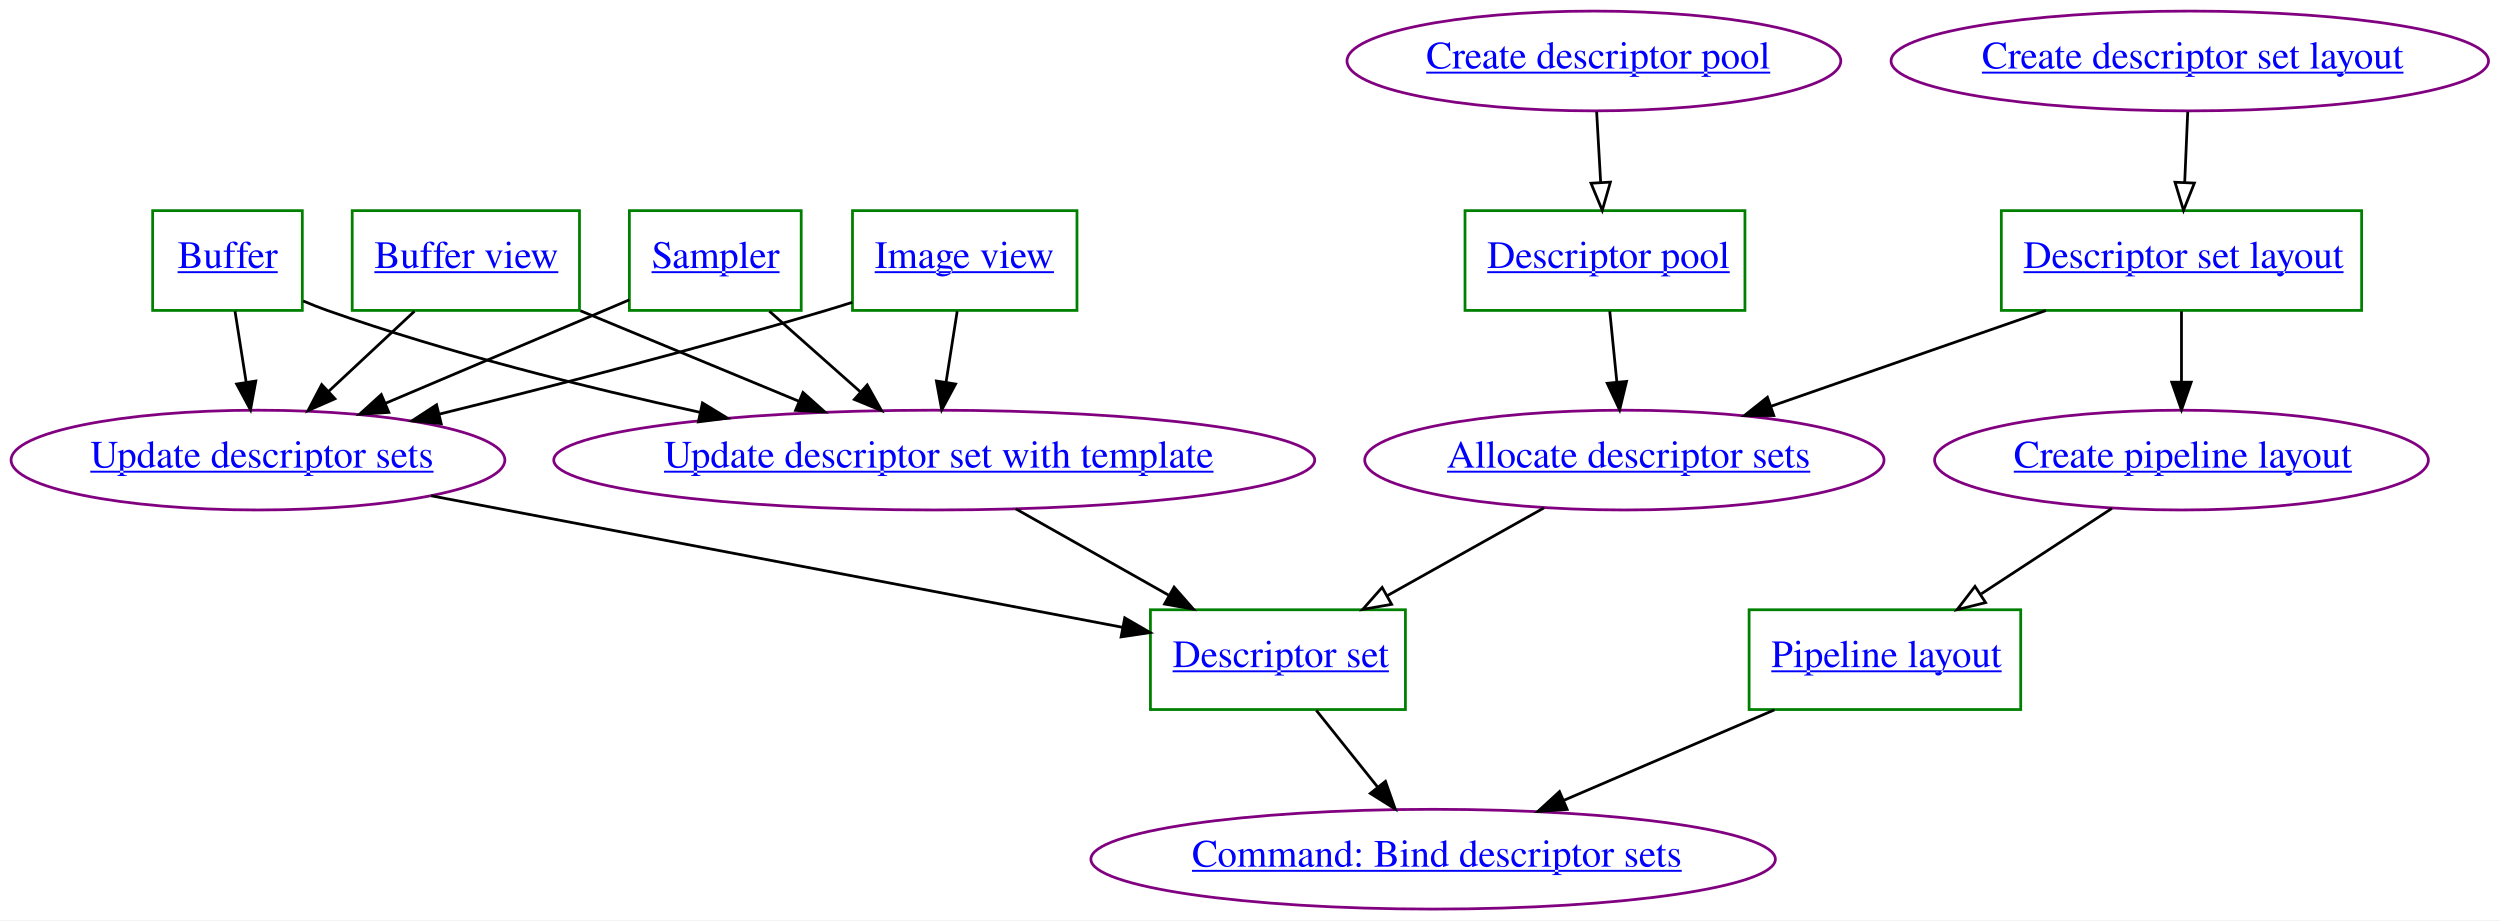
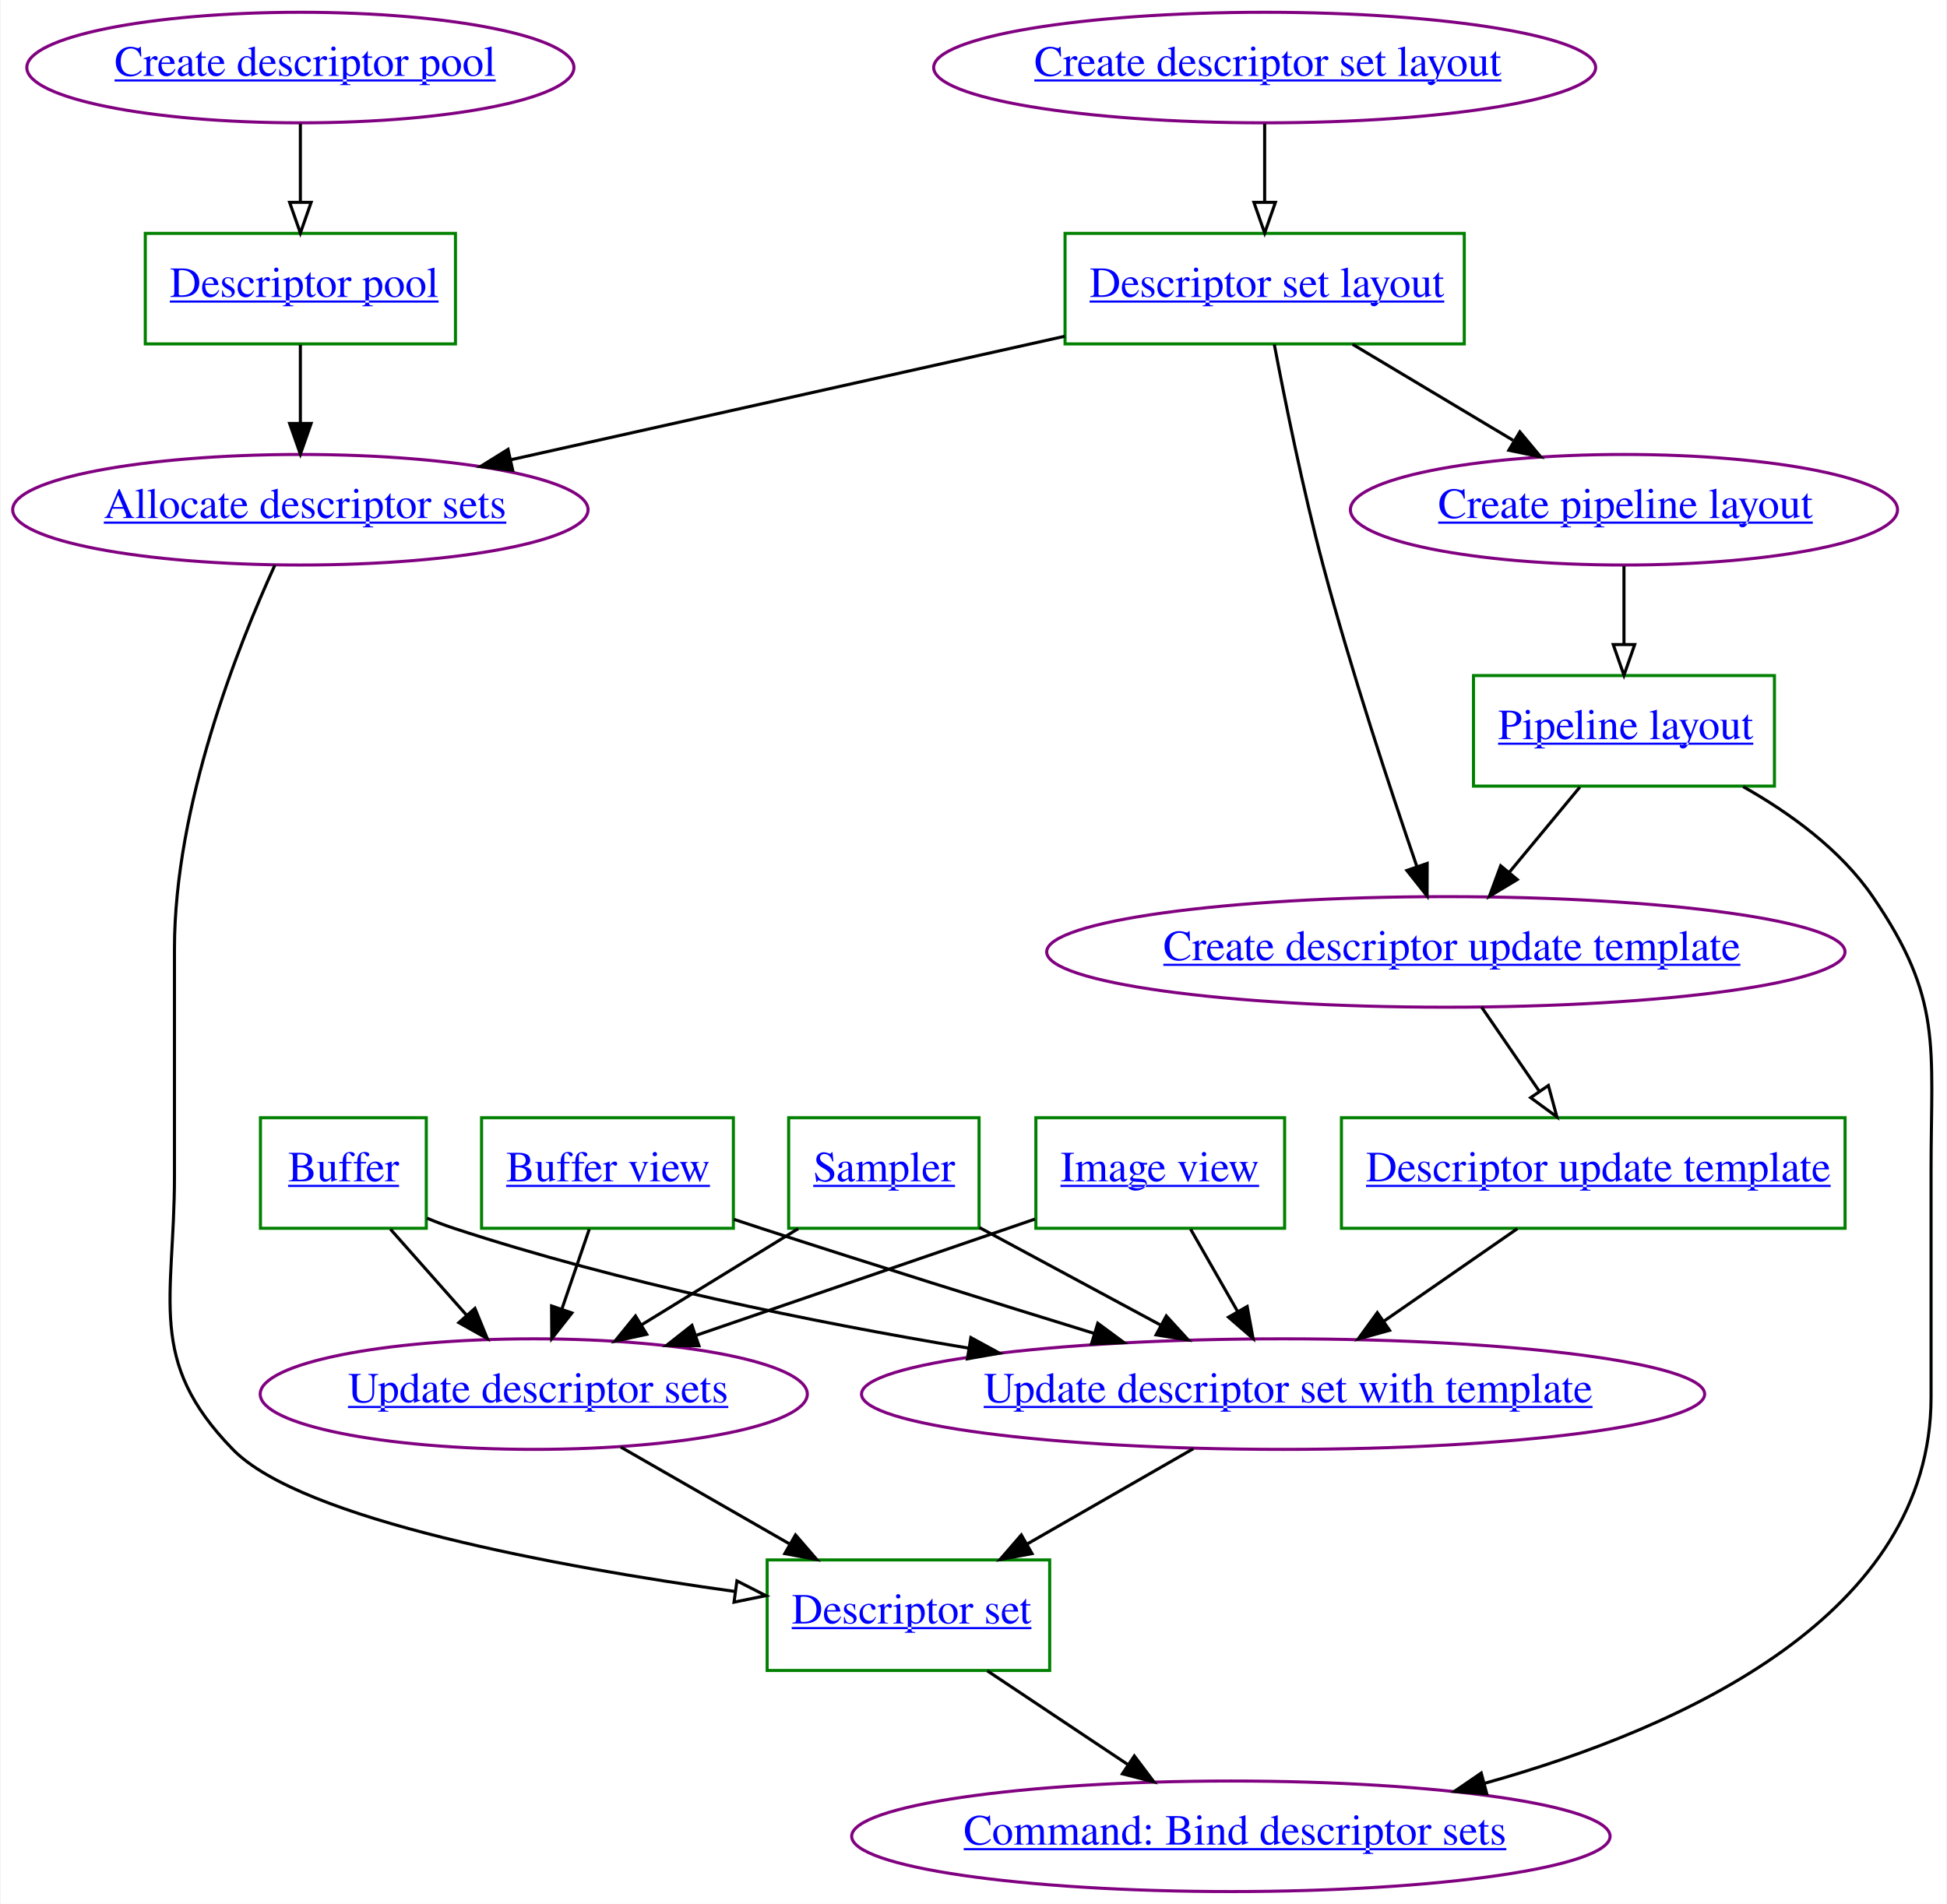
- <svg xmlns="http://www.w3.org/2000/svg" xmlns:xlink="http://www.w3.org/1999/xlink" width="902pt" height="332pt" viewBox="0.00 0.00 901.93 332.00">
-   <g id="graph0" class="graph" transform="scale(1 1) rotate(0) translate(4 328)">
-     <polygon fill="white" stroke="transparent" points="-4,4 -4,-328 897.93,-328 897.93,4 -4,4" />
+ <svg xmlns="http://www.w3.org/2000/svg" xmlns:xlink="http://www.w3.org/1999/xlink" width="634pt" height="620pt" viewBox="0.00 0.00 633.56 620.00">
+   <g id="graph0" class="graph" transform="scale(1 1) rotate(0) translate(4 616)">
+     <polygon fill="white" stroke="transparent" points="-4,4 -4,-616 629.56,-616 629.56,4 -4,4" />
    <g id="node1" class="node">
      <g id="a_node1">
        <a xlink:href="https://www.khronos.org/registry/vulkan/specs/1.2-extensions/man/html/VkDescriptorSet.html" xlink:title="VkDescriptorSet">
-           <polygon fill="none" stroke="green" points="503.04,-108 411.04,-108 411.04,-72 503.04,-72 503.04,-108" />
-           <text text-anchor="start" x="419.04" y="-87.3" font-family="Times,serif" text-decoration="underline" font-size="14.00" fill="blue">Descriptor set</text>
-         </a>
-       </g>
-     </g>
-     <g id="node15" class="node">
-       <g id="a_node15">
+           <polygon fill="none" stroke="green" points="337.59,-108 245.59,-108 245.59,-72 337.59,-72 337.59,-108" />
+           <text text-anchor="start" x="253.59" y="-87.3" font-family="Times,serif" text-decoration="underline" font-size="14.00" fill="blue">Descriptor set</text>
+         </a>
+       </g>
+     </g>
+     <g id="node17" class="node">
+       <g id="a_node17">
        <a xlink:href="https://www.khronos.org/registry/vulkan/specs/1.2-extensions/man/html/vkCmdBindDescriptorSets.html" xlink:title="vkCmdBindDescriptorSets()">
-           <ellipse fill="none" stroke="purple" cx="513.04" cy="-18" rx="123.48" ry="18" />
-           <text text-anchor="start" x="426.04" y="-15.3" font-family="Times,serif" text-decoration="underline" font-size="14.00" fill="blue">Command: Bind descriptor sets</text>
-         </a>
-       </g>
-     </g>
-     <g id="edge19" class="edge">
-       <path fill="none" stroke="black" d="M470.88,-71.7C477.53,-63.39 485.62,-53.28 492.93,-44.14" />
-       <polygon fill="black" stroke="black" points="495.84,-46.1 499.36,-36.1 490.38,-41.73 495.84,-46.1" />
+           <ellipse fill="none" stroke="purple" cx="396.59" cy="-18" rx="123.48" ry="18" />
+           <text text-anchor="start" x="309.59" y="-15.3" font-family="Times,serif" text-decoration="underline" font-size="14.00" fill="blue">Command: Bind descriptor sets</text>
+         </a>
+       </g>
+     </g>
+     <g id="edge23" class="edge">
+       <path fill="none" stroke="black" d="M317.28,-71.88C331.08,-62.67 348.27,-51.22 363.11,-41.32" />
+       <polygon fill="black" stroke="black" points="365.15,-44.16 371.53,-35.71 361.27,-38.34 365.15,-44.16" />
    </g>
    <g id="node2" class="node">
      <g id="a_node2">
        <a xlink:href="https://www.khronos.org/registry/vulkan/specs/1.2-extensions/man/html/VkDescriptorPool.html" xlink:title="VkDescriptorPool">
-           <polygon fill="none" stroke="green" points="625.54,-252 524.54,-252 524.54,-216 625.54,-216 625.54,-252" />
-           <text text-anchor="start" x="532.54" y="-231.3" font-family="Times,serif" text-decoration="underline" font-size="14.00" fill="blue">Descriptor pool</text>
-         </a>
-       </g>
-     </g>
-     <g id="node10" class="node">
-       <g id="a_node10">
+           <polygon fill="none" stroke="green" points="144.09,-540 43.09,-540 43.09,-504 144.09,-504 144.09,-540" />
+           <text text-anchor="start" x="51.09" y="-519.3" font-family="Times,serif" text-decoration="underline" font-size="14.00" fill="blue">Descriptor pool</text>
+         </a>
+       </g>
+     </g>
+     <g id="node11" class="node">
+       <g id="a_node11">
        <a xlink:href="https://www.khronos.org/registry/vulkan/specs/1.2-extensions/man/html/vkAllocateDescriptorSets.html" xlink:title="vkAllocateDescriptorSets()">
-           <ellipse fill="none" stroke="purple" cx="582.04" cy="-162" rx="93.68" ry="18" />
-           <text text-anchor="start" x="518.04" y="-159.3" font-family="Times,serif" text-decoration="underline" font-size="14.00" fill="blue">Allocate descriptor sets</text>
+           <ellipse fill="none" stroke="purple" cx="93.59" cy="-450" rx="93.68" ry="18" />
+           <text text-anchor="start" x="29.59" y="-447.3" font-family="Times,serif" text-decoration="underline" font-size="14.00" fill="blue">Allocate descriptor sets</text>
        </a>
      </g>
    </g>
    <g id="edge2" class="edge">
-       <path fill="none" stroke="black" d="M576.77,-215.7C577.54,-207.98 578.47,-198.71 579.33,-190.11" />
-       <polygon fill="black" stroke="black" points="582.82,-190.4 580.33,-180.1 575.85,-189.71 582.82,-190.4" />
+       <path fill="none" stroke="black" d="M93.59,-503.7C93.59,-495.98 93.59,-486.71 93.59,-478.11" />
+       <polygon fill="black" stroke="black" points="97.09,-478.1 93.59,-468.1 90.09,-478.1 97.09,-478.1" />
    </g>
    <g id="node3" class="node">
      <g id="a_node3">
        <a xlink:href="https://www.khronos.org/registry/vulkan/specs/1.2-extensions/man/html/VkDescriptorSetLayout.html" xlink:title="VkDescriptorSetLayout">
-           <polygon fill="none" stroke="green" points="848.04,-252 718.04,-252 718.04,-216 848.04,-216 848.04,-252" />
-           <text text-anchor="start" x="726.04" y="-231.3" font-family="Times,serif" text-decoration="underline" font-size="14.00" fill="blue">Descriptor set layout</text>
+           <polygon fill="none" stroke="green" points="472.59,-540 342.59,-540 342.59,-504 472.59,-504 472.59,-540" />
+           <text text-anchor="start" x="350.59" y="-519.3" font-family="Times,serif" text-decoration="underline" font-size="14.00" fill="blue">Descriptor set layout</text>
        </a>
      </g>
    </g>
    <g id="edge4" class="edge">
-       <path fill="none" stroke="black" d="M734.13,-215.97C704.14,-205.52 665.74,-192.15 635.03,-181.45" />
-       <polygon fill="black" stroke="black" points="635.95,-178.07 625.35,-178.08 633.65,-184.68 635.95,-178.07" />
-     </g>
-     <g id="node14" class="node">
-       <g id="a_node14">
+       <path fill="none" stroke="black" d="M342.53,-506.5C289.77,-494.73 215.62,-478.2 161.98,-466.25" />
+       <polygon fill="black" stroke="black" points="162.74,-462.83 152.22,-464.07 161.21,-469.66 162.74,-462.83" />
+     </g>
+     <g id="node15" class="node">
+       <g id="a_node15">
        <a xlink:href="https://www.khronos.org/registry/vulkan/specs/1.2-extensions/man/html/vkCreatePipelineLayout.html" xlink:title="vkCreatePipelineLayout()">
-           <ellipse fill="none" stroke="purple" cx="783.04" cy="-162" rx="89.08" ry="18" />
-           <text text-anchor="start" x="722.54" y="-159.3" font-family="Times,serif" text-decoration="underline" font-size="14.00" fill="blue">Create pipeline layout</text>
-         </a>
-       </g>
-     </g>
-     <g id="edge16" class="edge">
-       <path fill="none" stroke="black" d="M783.04,-215.7C783.04,-207.98 783.04,-198.71 783.04,-190.11" />
-       <polygon fill="black" stroke="black" points="786.54,-190.1 783.04,-180.1 779.54,-190.1 786.54,-190.1" />
+           <ellipse fill="none" stroke="purple" cx="524.59" cy="-450" rx="89.08" ry="18" />
+           <text text-anchor="start" x="464.09" y="-447.3" font-family="Times,serif" text-decoration="underline" font-size="14.00" fill="blue">Create pipeline layout</text>
+         </a>
+       </g>
+     </g>
+     <g id="edge20" class="edge">
+       <path fill="none" stroke="black" d="M436.21,-503.88C451.97,-494.45 471.67,-482.66 488.48,-472.61" />
+       <polygon fill="black" stroke="black" points="490.69,-475.36 497.47,-467.23 487.09,-469.36 490.69,-475.36" />
+     </g>
+     <g id="node16" class="node">
+       <g id="a_node16">
+         <a xlink:href="https://www.khronos.org/registry/vulkan/specs/1.2-extensions/man/html/vkCreateDescriptorUpdateTemplate.html" xlink:title="vkCreateDescriptorUpdateTemplate()">
+           <ellipse fill="none" stroke="purple" cx="466.59" cy="-306" rx="129.98" ry="18" />
+           <text text-anchor="start" x="374.59" y="-303.3" font-family="Times,serif" text-decoration="underline" font-size="14.00" fill="blue">Create descriptor update template</text>
+         </a>
+       </g>
+     </g>
+     <g id="edge15" class="edge">
+       <path fill="none" stroke="black" d="M410.73,-503.82C414.15,-485.8 420.01,-456.73 426.59,-432 435.7,-397.75 448.51,-358.96 457.16,-333.8" />
+       <polygon fill="black" stroke="black" points="460.51,-334.82 460.48,-324.23 453.9,-332.53 460.51,-334.82" />
    </g>
    <g id="node4" class="node">
      <g id="a_node4">
        <a xlink:href="https://www.khronos.org/registry/vulkan/specs/1.2-extensions/man/html/VkPipelineLayout.html" xlink:title="VkPipelineLayout">
-           <polygon fill="none" stroke="green" points="725.04,-108 627.04,-108 627.04,-72 725.04,-72 725.04,-108" />
-           <text text-anchor="start" x="635.04" y="-87.3" font-family="Times,serif" text-decoration="underline" font-size="14.00" fill="blue">Pipeline layout</text>
-         </a>
-       </g>
-     </g>
-     <g id="edge18" class="edge">
-       <path fill="none" stroke="black" d="M636.17,-71.88C613.2,-62.01 584.21,-49.56 560.13,-39.22" />
-       <polygon fill="black" stroke="black" points="561.39,-35.96 550.82,-35.23 558.63,-42.39 561.39,-35.96" />
+           <polygon fill="none" stroke="green" points="573.59,-396 475.59,-396 475.59,-360 573.59,-360 573.59,-396" />
+           <text text-anchor="start" x="483.59" y="-375.3" font-family="Times,serif" text-decoration="underline" font-size="14.00" fill="blue">Pipeline layout</text>
+         </a>
+       </g>
+     </g>
+     <g id="edge16" class="edge">
+       <path fill="none" stroke="black" d="M510.25,-359.7C503.3,-351.3 494.82,-341.07 487.19,-331.86" />
+       <polygon fill="black" stroke="black" points="489.84,-329.57 480.76,-324.1 484.45,-334.04 489.84,-329.57" />
+     </g>
+     <g id="edge22" class="edge">
+       <path fill="none" stroke="black" d="M563.38,-359.83C578.72,-351.18 595.14,-339.25 605.59,-324 628.46,-290.64 624.59,-275.45 624.59,-235 624.59,-235 624.59,-235 624.59,-161 624.59,-90.25 544.52,-53.49 479.28,-35.27" />
+       <polygon fill="black" stroke="black" points="479.92,-31.82 469.36,-32.61 478.11,-38.59 479.92,-31.82" />
    </g>
    <g id="node5" class="node">
      <g id="a_node5">
+         <a xlink:href="https://www.khronos.org/registry/vulkan/specs/1.2-extensions/man/html/VkDescriptorUpdateTemplate.html" xlink:title="VkDescriptorUpdateTemplate">
+           <polygon fill="none" stroke="green" points="596.59,-252 432.59,-252 432.59,-216 596.59,-216 596.59,-252" />
+           <text text-anchor="start" x="440.59" y="-231.3" font-family="Times,serif" text-decoration="underline" font-size="14.00" fill="blue">Descriptor update template</text>
+         </a>
+       </g>
+     </g>
+     <g id="node14" class="node">
+       <g id="a_node14">
+         <a xlink:href="https://www.khronos.org/registry/vulkan/specs/1.2-extensions/man/html/vkUpdateDescriptorSetWithTemplate.html" xlink:title="vkUpdateDescriptorSetWithTemplate()">
+           <ellipse fill="none" stroke="purple" cx="413.59" cy="-162" rx="137.28" ry="18" />
+           <text text-anchor="start" x="316.09" y="-159.3" font-family="Times,serif" text-decoration="underline" font-size="14.00" fill="blue">Update descriptor set with template</text>
+         </a>
+       </g>
+     </g>
+     <g id="edge18" class="edge">
+       <path fill="none" stroke="black" d="M489.88,-215.88C476.83,-206.83 460.62,-195.6 446.51,-185.82" />
+       <polygon fill="black" stroke="black" points="448.26,-182.77 438.04,-179.95 444.27,-188.52 448.26,-182.77" />
+     </g>
+     <g id="node6" class="node">
+       <g id="a_node6">
        <a xlink:href="https://www.khronos.org/registry/vulkan/specs/1.2-extensions/man/html/VkBuffer.html" xlink:title="VkBuffer">
-           <polygon fill="none" stroke="green" points="105.04,-252 51.04,-252 51.04,-216 105.04,-216 105.04,-252" />
-           <text text-anchor="start" x="60.04" y="-231.3" font-family="Times,serif" text-decoration="underline" font-size="14.00" fill="blue">Buffer</text>
-         </a>
-       </g>
+           <polygon fill="none" stroke="green" points="134.59,-252 80.59,-252 80.59,-216 134.59,-216 134.59,-252" />
+           <text text-anchor="start" x="89.59" y="-231.3" font-family="Times,serif" text-decoration="underline" font-size="14.00" fill="blue">Buffer</text>
+         </a>
+       </g>
+     </g>
+     <g id="node13" class="node">
+       <g id="a_node13">
+         <a xlink:href="https://www.khronos.org/registry/vulkan/specs/1.2-extensions/man/html/vkUpdateDescriptorSets.html" xlink:title="vkUpdateDescriptorSets()">
+           <ellipse fill="none" stroke="purple" cx="169.59" cy="-162" rx="89.08" ry="18" />
+           <text text-anchor="start" x="109.09" y="-159.3" font-family="Times,serif" text-decoration="underline" font-size="14.00" fill="blue">Update descriptor sets</text>
+         </a>
+       </g>
+     </g>
+     <g id="edge6" class="edge">
+       <path fill="none" stroke="black" d="M122.92,-215.7C130.35,-207.3 139.41,-197.07 147.57,-187.86" />
+       <polygon fill="black" stroke="black" points="150.43,-189.91 154.44,-180.1 145.19,-185.27 150.43,-189.91" />
+     </g>
+     <g id="edge10" class="edge">
+       <path fill="none" stroke="black" d="M134.82,-219.29C137.74,-218.07 140.7,-216.95 143.59,-216 197.73,-198.21 260.04,-185.49 311.16,-176.98" />
+       <polygon fill="black" stroke="black" points="311.92,-180.4 321.23,-175.33 310.79,-173.49 311.92,-180.4" />
+     </g>
+     <g id="node7" class="node">
+       <g id="a_node7">
+         <a xlink:href="https://www.khronos.org/registry/vulkan/specs/1.2-extensions/man/html/VkBufferView.html" xlink:title="VkBufferView">
+           <polygon fill="none" stroke="green" points="234.59,-252 152.59,-252 152.59,-216 234.59,-216 234.59,-252" />
+           <text text-anchor="start" x="160.59" y="-231.3" font-family="Times,serif" text-decoration="underline" font-size="14.00" fill="blue">Buffer view</text>
+         </a>
+       </g>
+     </g>
+     <g id="edge7" class="edge">
+       <path fill="none" stroke="black" d="M187.66,-215.7C184.99,-207.9 181.77,-198.51 178.79,-189.83" />
+       <polygon fill="black" stroke="black" points="182.01,-188.43 175.46,-180.1 175.39,-190.7 182.01,-188.43" />
+     </g>
+     <g id="edge11" class="edge">
+       <path fill="none" stroke="black" d="M234.76,-218.91C237.75,-217.92 240.71,-216.94 243.59,-216 279.42,-204.33 319.67,-191.75 352.01,-181.78" />
+       <polygon fill="black" stroke="black" points="353.25,-185.07 361.78,-178.78 351.19,-178.37 353.25,-185.07" />
+     </g>
+     <g id="node8" class="node">
+       <g id="a_node8">
+         <a xlink:href="https://www.khronos.org/registry/vulkan/specs/1.2-extensions/man/html/VkSampler.html" xlink:title="VkSampler">
+           <polygon fill="none" stroke="green" points="314.59,-252 252.59,-252 252.59,-216 314.59,-216 314.59,-252" />
+           <text text-anchor="start" x="260.59" y="-231.3" font-family="Times,serif" text-decoration="underline" font-size="14.00" fill="blue">Sampler</text>
+         </a>
+       </g>
+     </g>
+     <g id="edge8" class="edge">
+       <path fill="none" stroke="black" d="M255.7,-215.88C240.35,-206.45 221.15,-194.66 204.78,-184.61" />
+       <polygon fill="black" stroke="black" points="206.37,-181.48 196.02,-179.23 202.71,-187.44 206.37,-181.48" />
+     </g>
+     <g id="edge12" class="edge">
+       <path fill="none" stroke="black" d="M314.73,-216.23C332.42,-206.71 354.75,-194.69 373.71,-184.48" />
+       <polygon fill="black" stroke="black" points="375.56,-187.45 382.71,-179.63 372.24,-181.29 375.56,-187.45" />
+     </g>
+     <g id="node9" class="node">
+       <g id="a_node9">
+         <a xlink:href="https://www.khronos.org/registry/vulkan/specs/1.2-extensions/man/html/VkImageView.html" xlink:title="VkImageView">
+           <polygon fill="none" stroke="green" points="414.09,-252 333.09,-252 333.09,-216 414.09,-216 414.09,-252" />
+           <text text-anchor="start" x="341.09" y="-231.3" font-family="Times,serif" text-decoration="underline" font-size="14.00" fill="blue">Image view</text>
+         </a>
+       </g>
+     </g>
+     <g id="edge9" class="edge">
+       <path fill="none" stroke="black" d="M332.8,-219C301.16,-208.14 257.04,-193.01 222.66,-181.21" />
+       <polygon fill="black" stroke="black" points="223.37,-177.75 212.78,-177.82 221.1,-184.37 223.37,-177.75" />
+     </g>
+     <g id="edge13" class="edge">
+       <path fill="none" stroke="black" d="M383.48,-215.7C388.08,-207.64 393.65,-197.89 398.74,-188.98" />
+       <polygon fill="black" stroke="black" points="401.9,-190.52 403.82,-180.1 395.82,-187.05 401.9,-190.52" />
+     </g>
+     <g id="node10" class="node">
+       <g id="a_node10">
+         <a xlink:href="https://www.khronos.org/registry/vulkan/specs/1.2-extensions/man/html/vkCreateDescriptorPool.html" xlink:title="vkCreateDescriptorPool()">
+           <ellipse fill="none" stroke="purple" cx="93.59" cy="-594" rx="89.08" ry="18" />
+           <text text-anchor="start" x="33.09" y="-591.3" font-family="Times,serif" text-decoration="underline" font-size="14.00" fill="blue">Create descriptor pool</text>
+         </a>
+       </g>
+     </g>
+     <g id="edge1" class="edge">
+       <path fill="none" stroke="black" d="M93.59,-575.7C93.59,-567.98 93.59,-558.71 93.59,-550.11" />
+       <polygon fill="none" stroke="black" points="97.09,-550.1 93.59,-540.1 90.09,-550.1 97.09,-550.1" />
+     </g>
+     <g id="edge5" class="edge">
+       <path fill="none" stroke="black" d="M85.29,-431.97C73.31,-405.77 52.59,-353.7 52.59,-307 52.59,-307 52.59,-307 52.59,-233 52.59,-192.55 43.37,-172.97 71.59,-144 94.03,-120.97 177.7,-105.72 235.14,-97.72" />
+       <polygon fill="none" stroke="black" points="235.75,-101.17 245.18,-96.36 234.8,-94.24 235.75,-101.17" />
    </g>
    <g id="node12" class="node">
      <g id="a_node12">
-         <a xlink:href="https://www.khronos.org/registry/vulkan/specs/1.2-extensions/man/html/vkUpdateDescriptorSets.html" xlink:title="vkUpdateDescriptorSets()">
-           <ellipse fill="none" stroke="purple" cx="89.04" cy="-162" rx="89.08" ry="18" />
-           <text text-anchor="start" x="28.54" y="-159.3" font-family="Times,serif" text-decoration="underline" font-size="14.00" fill="blue">Update descriptor sets</text>
-         </a>
-       </g>
-     </g>
-     <g id="edge6" class="edge">
-       <path fill="none" stroke="black" d="M80.76,-215.7C81.97,-207.98 83.43,-198.71 84.78,-190.11" />
-       <polygon fill="black" stroke="black" points="88.26,-190.53 86.35,-180.1 81.34,-189.44 88.26,-190.53" />
-     </g>
-     <g id="node13" class="node">
-       <g id="a_node13">
-         <a xlink:href="https://www.khronos.org/registry/vulkan/specs/1.2-extensions/man/html/vkUpdateDescriptorSetWithTemplate.html" xlink:title="vkUpdateDescriptorSetWithTemplate()">
-           <ellipse fill="none" stroke="purple" cx="333.04" cy="-162" rx="137.28" ry="18" />
-           <text text-anchor="start" x="235.54" y="-159.3" font-family="Times,serif" text-decoration="underline" font-size="14.00" fill="blue">Update descriptor set with template</text>
-         </a>
-       </g>
-     </g>
-     <g id="edge10" class="edge">
-       <path fill="none" stroke="black" d="M105.32,-219.42C108.23,-218.18 111.17,-217.01 114.04,-216 157.49,-200.66 207.32,-188.22 248.46,-179.25" />
-       <polygon fill="black" stroke="black" points="249.41,-182.63 258.45,-177.11 247.94,-175.79 249.41,-182.63" />
-     </g>
-     <g id="node6" class="node">
-       <g id="a_node6">
-         <a xlink:href="https://www.khronos.org/registry/vulkan/specs/1.2-extensions/man/html/VkBufferView.html" xlink:title="VkBufferView">
-           <polygon fill="none" stroke="green" points="205.04,-252 123.04,-252 123.04,-216 205.04,-216 205.04,-252" />
-           <text text-anchor="start" x="131.04" y="-231.3" font-family="Times,serif" text-decoration="underline" font-size="14.00" fill="blue">Buffer view</text>
-         </a>
-       </g>
-     </g>
-     <g id="edge7" class="edge">
-       <path fill="none" stroke="black" d="M145.5,-215.7C136.17,-206.99 124.71,-196.29 114.56,-186.82" />
-       <polygon fill="black" stroke="black" points="116.81,-184.13 107.11,-179.86 112.03,-189.24 116.81,-184.13" />
-     </g>
-     <g id="edge11" class="edge">
-       <path fill="none" stroke="black" d="M205.38,-215.88C229.21,-206.01 259.3,-193.54 284.28,-183.2" />
-       <polygon fill="black" stroke="black" points="285.68,-186.41 293.58,-179.35 283,-179.94 285.68,-186.41" />
-     </g>
-     <g id="node7" class="node">
-       <g id="a_node7">
-         <a xlink:href="https://www.khronos.org/registry/vulkan/specs/1.2-extensions/man/html/VkSampler.html" xlink:title="VkSampler">
-           <polygon fill="none" stroke="green" points="285.04,-252 223.04,-252 223.04,-216 285.04,-216 285.04,-252" />
-           <text text-anchor="start" x="231.04" y="-231.3" font-family="Times,serif" text-decoration="underline" font-size="14.00" fill="blue">Sampler</text>
-         </a>
-       </g>
-     </g>
-     <g id="edge8" class="edge">
-       <path fill="none" stroke="black" d="M223.03,-219.82C220,-218.53 216.96,-217.24 214.04,-216 187.92,-204.91 158.71,-192.53 135.11,-182.52" />
-       <polygon fill="black" stroke="black" points="136.26,-179.21 125.69,-178.53 133.53,-185.65 136.26,-179.21" />
-     </g>
-     <g id="edge12" class="edge">
-       <path fill="none" stroke="black" d="M273.57,-215.7C283.5,-206.9 295.71,-196.08 306.48,-186.54" />
-       <polygon fill="black" stroke="black" points="308.85,-189.11 314.01,-179.86 304.21,-183.88 308.85,-189.11" />
-     </g>
-     <g id="node8" class="node">
-       <g id="a_node8">
-         <a xlink:href="https://www.khronos.org/registry/vulkan/specs/1.2-extensions/man/html/VkImageView.html" xlink:title="VkImageView">
-           <polygon fill="none" stroke="green" points="384.54,-252 303.54,-252 303.54,-216 384.54,-216 384.54,-252" />
-           <text text-anchor="start" x="311.54" y="-231.3" font-family="Times,serif" text-decoration="underline" font-size="14.00" fill="blue">Image view</text>
-         </a>
-       </g>
-     </g>
-     <g id="edge9" class="edge">
-       <path fill="none" stroke="black" d="M303.46,-218.92C300.29,-217.9 297.12,-216.92 294.04,-216 247.67,-202.14 194.78,-188.52 154.34,-178.56" />
-       <polygon fill="black" stroke="black" points="155.15,-175.15 144.6,-176.17 153.48,-181.95 155.15,-175.15" />
-     </g>
-     <g id="edge13" class="edge">
-       <path fill="none" stroke="black" d="M341.32,-215.7C340.11,-207.98 338.65,-198.71 337.3,-190.11" />
-       <polygon fill="black" stroke="black" points="340.74,-189.44 335.73,-180.1 333.82,-190.53 340.74,-189.44" />
-     </g>
-     <g id="node9" class="node">
-       <g id="a_node9">
-         <a xlink:href="https://www.khronos.org/registry/vulkan/specs/1.2-extensions/man/html/vkCreateDescriptorPool.html" xlink:title="vkCreateDescriptorPool()">
-           <ellipse fill="none" stroke="purple" cx="571.04" cy="-306" rx="89.08" ry="18" />
-           <text text-anchor="start" x="510.54" y="-303.3" font-family="Times,serif" text-decoration="underline" font-size="14.00" fill="blue">Create descriptor pool</text>
-         </a>
-       </g>
-     </g>
-     <g id="edge1" class="edge">
-       <path fill="none" stroke="black" d="M572.03,-287.7C572.47,-279.98 573,-270.71 573.49,-262.11" />
-       <polygon fill="none" stroke="black" points="576.99,-262.29 574.06,-252.1 570,-261.89 576.99,-262.29" />
-     </g>
-     <g id="edge5" class="edge">
-       <path fill="none" stroke="black" d="M553.05,-144.76C536.19,-135.32 514.72,-123.3 496.35,-113.01" />
-       <polygon fill="none" stroke="black" points="498.06,-109.96 487.62,-108.12 494.64,-116.06 498.06,-109.96" />
-     </g>
-     <g id="node11" class="node">
-       <g id="a_node11">
        <a xlink:href="https://www.khronos.org/registry/vulkan/specs/1.2-extensions/man/html/vkCreateDescriptorSetLayout.html" xlink:title="vkCreateDescriptorSetLayout()">
-           <ellipse fill="none" stroke="purple" cx="786.04" cy="-306" rx="107.78" ry="18" />
-           <text text-anchor="start" x="711.04" y="-303.3" font-family="Times,serif" text-decoration="underline" font-size="14.00" fill="blue">Create descriptor set layout</text>
+           <ellipse fill="none" stroke="purple" cx="407.59" cy="-594" rx="107.78" ry="18" />
+           <text text-anchor="start" x="332.59" y="-591.3" font-family="Times,serif" text-decoration="underline" font-size="14.00" fill="blue">Create descriptor set layout</text>
        </a>
      </g>
    </g>
    <g id="edge3" class="edge">
-       <path fill="none" stroke="black" d="M785.3,-287.7C784.97,-279.98 784.57,-270.71 784.2,-262.11" />
-       <polygon fill="none" stroke="black" points="787.7,-261.95 783.78,-252.1 780.71,-262.25 787.7,-261.95" />
+       <path fill="none" stroke="black" d="M407.59,-575.7C407.59,-567.98 407.59,-558.71 407.59,-550.11" />
+       <polygon fill="none" stroke="black" points="411.09,-550.1 407.59,-540.1 404.09,-550.1 411.09,-550.1" />
    </g>
    <g id="edge14" class="edge">
-       <path fill="none" stroke="black" d="M151.47,-149.13C221.39,-135.82 333.72,-114.46 400.95,-101.67" />
-       <polygon fill="black" stroke="black" points="401.77,-105.08 410.94,-99.77 400.46,-98.2 401.77,-105.08" />
-     </g>
-     <g id="edge15" class="edge">
-       <path fill="none" stroke="black" d="M362.43,-144.41C378.89,-135.12 399.65,-123.4 417.53,-113.31" />
-       <polygon fill="black" stroke="black" points="419.58,-116.16 426.57,-108.2 416.14,-110.07 419.58,-116.16" />
+       <path fill="none" stroke="black" d="M197.89,-144.76C214.19,-135.41 234.92,-123.52 252.74,-113.29" />
+       <polygon fill="black" stroke="black" points="254.82,-116.14 261.75,-108.12 251.33,-110.06 254.82,-116.14" />
+     </g>
+     <g id="edge19" class="edge">
+       <path fill="none" stroke="black" d="M384.37,-144.23C368.16,-134.93 347.8,-123.25 330.29,-113.2" />
+       <polygon fill="black" stroke="black" points="331.84,-110.06 321.42,-108.12 328.35,-116.13 331.84,-110.06" />
+     </g>
+     <g id="edge21" class="edge">
+       <path fill="none" stroke="black" d="M524.59,-431.7C524.59,-423.98 524.59,-414.71 524.59,-406.11" />
+       <polygon fill="none" stroke="black" points="528.09,-406.1 524.59,-396.1 521.09,-406.1 528.09,-406.1" />
    </g>
    <g id="edge17" class="edge">
-       <path fill="none" stroke="black" d="M757.96,-144.59C743.91,-135.4 726.19,-123.8 710.82,-113.75" />
-       <polygon fill="none" stroke="black" points="712.37,-110.59 702.09,-108.04 708.54,-116.44 712.37,-110.59" />
+       <path fill="none" stroke="black" d="M478.21,-288.05C483.85,-279.84 490.73,-269.79 497,-260.66" />
+       <polygon fill="none" stroke="black" points="499.98,-262.5 502.75,-252.28 494.2,-258.54 499.98,-262.5" />
    </g>
  </g>
</svg>
